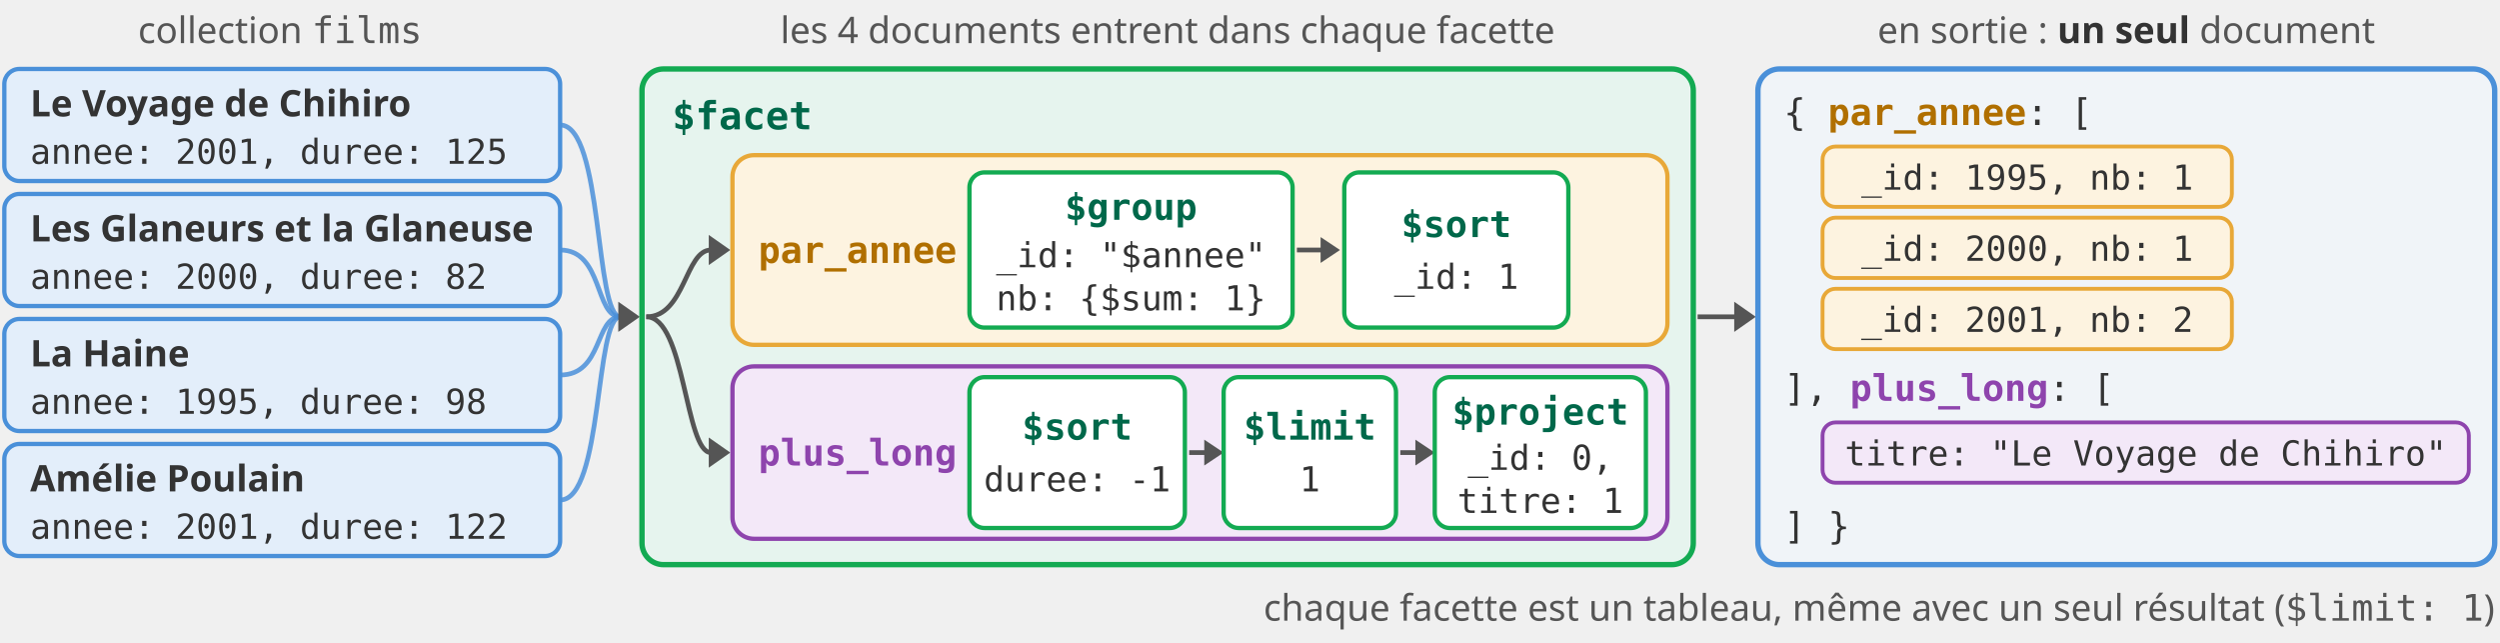
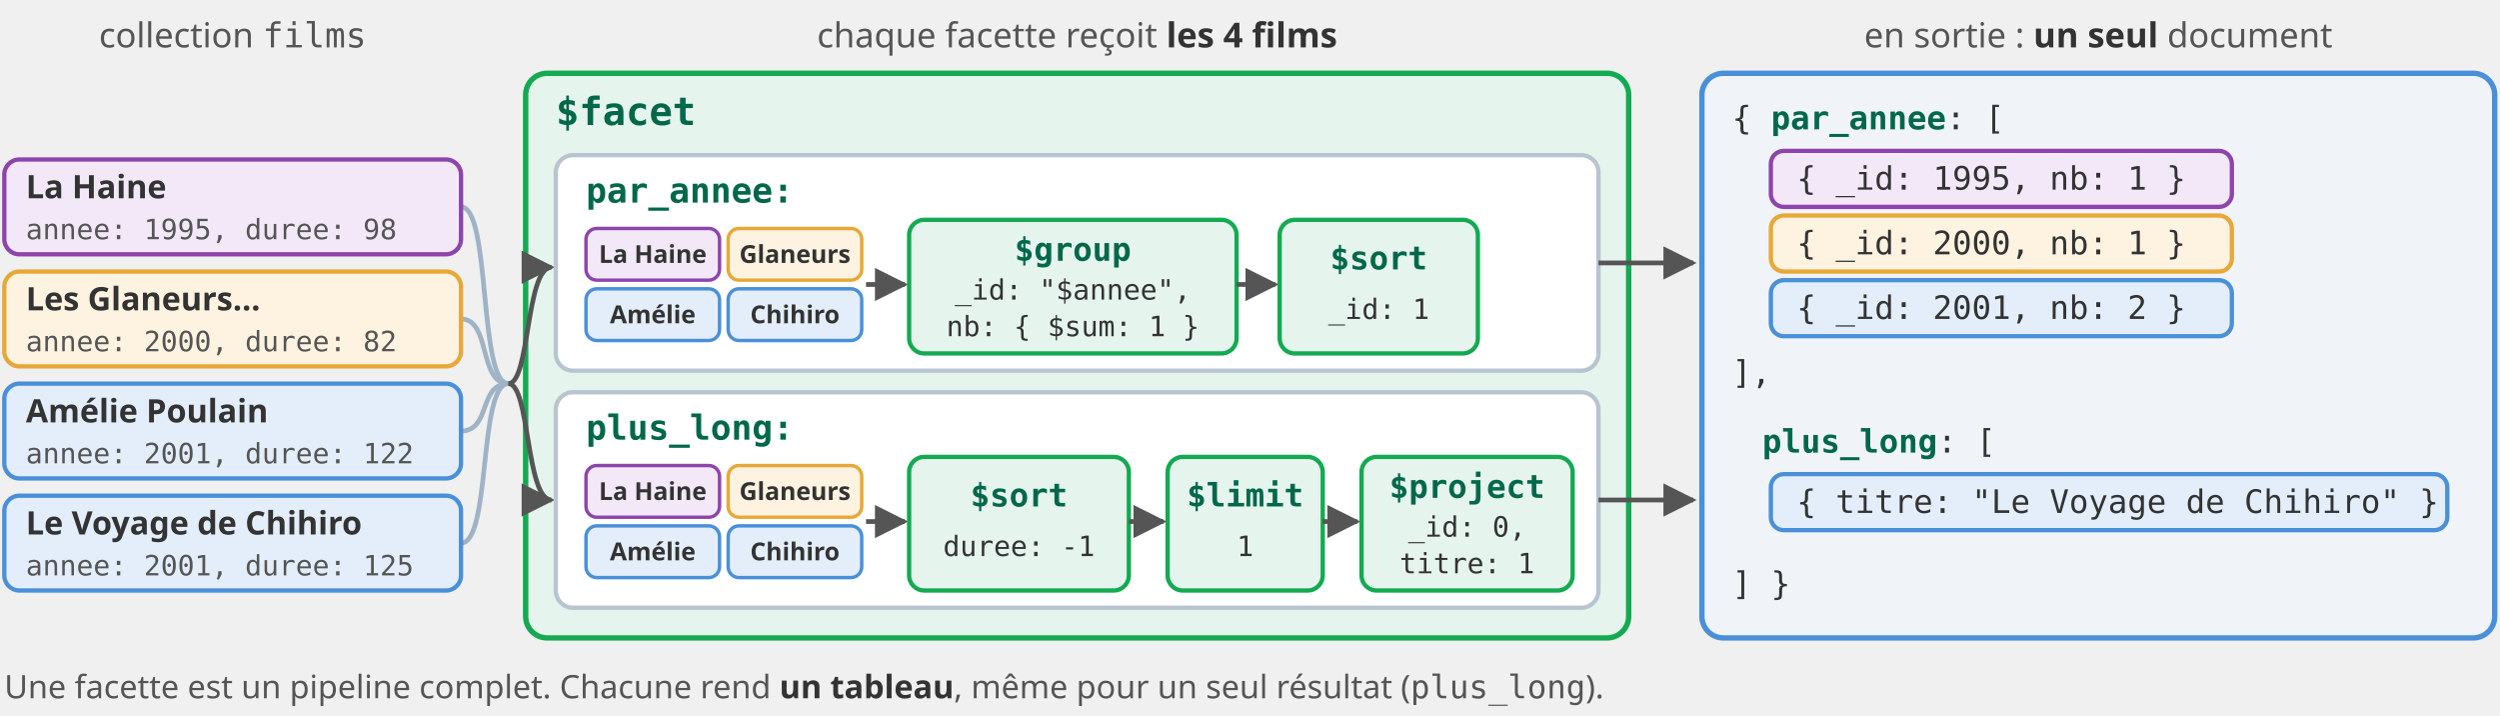
- <svg xmlns="http://www.w3.org/2000/svg" viewBox="0 0 1160 298" font-family="sans-serif" role="img" aria-labelledby="t">
-   <g font-size="17" fill="#555" text-anchor="middle">
-     <text x="130" y="20">collection <tspan font-family="monospace">films</tspan>
+ <svg xmlns="http://www.w3.org/2000/svg" viewBox="0 0 1160 332" font-family="sans-serif" role="img" aria-labelledby="t">
+   <defs>
+     <marker id="fl" viewBox="0 0 10 10" refX="9" refY="5" markerWidth="7" markerHeight="7" orient="auto">
+       <path d="M0,0 L10,5 L0,10 z" fill="#555" />
+     </marker>
+   </defs>
+   <g font-size="16" fill="#555" text-anchor="middle">
+     <text x="108" y="22">collection <tspan font-family="monospace">films</tspan>
    </text>
-     <text x="542" y="20">les 4 documents entrent dans chaque facette</text>
-     <text x="987" y="20">en sortie : <tspan font-weight="bold" fill="#333">un seul</tspan> document</text>
+     <text x="500" y="22">chaque facette reçoit <tspan font-weight="bold" fill="#333">les 4 films</tspan>
+     </text>
+     <text x="974" y="22">en sortie : <tspan font-weight="bold" fill="#333">un seul</tspan> document</text>
  </g>
-   <g fill="none" stroke="#4a90d9" stroke-width="2.2" stroke-opacity="0.85">
-     <path d="M260,58 C280,58 276,147 288,147" />
-     <path d="M260,116 C280,116 276,147 288,147" />
-     <path d="M260,174 C280,174 276,147 288,147" />
-     <path d="M260,232 C280,232 276,147 288,147" />
+   <g fill="none" stroke="#9fb3c6" stroke-width="2.2">
+     <path d="M214,96 C228,96 222,178 236,178" />
+     <path d="M214,148 C228,148 222,178 236,178" />
+     <path d="M214,200 C228,200 222,178 236,178" />
+     <path d="M214,252 C228,252 222,178 236,178" />
  </g>
-   <path d="M287,140 L297,147 L287,154 z" fill="#555" />
-   <g font-size="17" fill="#333">
-     <rect x="2" y="32" width="258" height="52" rx="7" fill="#e3eefa" stroke="#4a90d9" stroke-width="2" />
-     <text x="14" y="54" font-weight="bold">Le Voyage de Chihiro</text>
-     <text x="14" y="76" font-family="monospace" font-size="16">annee: 2001, duree: 125</text>
-     <rect x="2" y="90" width="258" height="52" rx="7" fill="#e3eefa" stroke="#4a90d9" stroke-width="2" />
-     <text x="14" y="112" font-weight="bold">Les Glaneurs et la Glaneuse</text>
-     <text x="14" y="134" font-family="monospace" font-size="16">annee: 2000, duree: 82</text>
-     <rect x="2" y="148" width="258" height="52" rx="7" fill="#e3eefa" stroke="#4a90d9" stroke-width="2" />
-     <text x="14" y="170" font-weight="bold">La Haine</text>
-     <text x="14" y="192" font-family="monospace" font-size="16">annee: 1995, duree: 98</text>
-     <rect x="2" y="206" width="258" height="52" rx="7" fill="#e3eefa" stroke="#4a90d9" stroke-width="2" />
-     <text x="14" y="228" font-weight="bold">Amélie Poulain</text>
-     <text x="14" y="250" font-family="monospace" font-size="16">annee: 2001, duree: 122</text>
+   <rect x="2" y="74" width="212" height="44" rx="7" fill="#f3e8f8" stroke="#8e44ad" stroke-width="2" />
+   <text x="12" y="92" font-size="15" font-weight="bold" fill="#333">La Haine</text>
+   <text x="12" y="111" font-family="monospace" font-size="13" fill="#555">annee: 1995, duree: 98</text>
+   <rect x="2" y="126" width="212" height="44" rx="7" fill="#fdf3e0" stroke="#e8a838" stroke-width="2" />
+   <text x="12" y="144" font-size="15" font-weight="bold" fill="#333">Les Glaneurs…</text>
+   <text x="12" y="163" font-family="monospace" font-size="13" fill="#555">annee: 2000, duree: 82</text>
+   <rect x="2" y="178" width="212" height="44" rx="7" fill="#e3eefa" stroke="#4a90d9" stroke-width="2" />
+   <text x="12" y="196" font-size="15" font-weight="bold" fill="#333">Amélie Poulain</text>
+   <text x="12" y="215" font-family="monospace" font-size="13" fill="#555">annee: 2001, duree: 122</text>
+   <rect x="2" y="230" width="212" height="44" rx="7" fill="#e3eefa" stroke="#4a90d9" stroke-width="2" />
+   <text x="12" y="248" font-size="15" font-weight="bold" fill="#333">Le Voyage de Chihiro</text>
+   <text x="12" y="267" font-family="monospace" font-size="13" fill="#555">annee: 2001, duree: 125</text>
+   <rect x="244" y="34" width="512" height="262" rx="10" fill="#e6f4ee" stroke="#13aa52" stroke-width="2.5" />
+   <text x="258" y="58" font-family="monospace" font-size="18" font-weight="bold" fill="#00684a">$facet</text>
+   <path d="M236,178 C246,178 244,124 256,124" fill="none" stroke="#555" stroke-width="2.2" marker-end="url(#fl)" />
+   <path d="M236,178 C246,178 244,232 256,232" fill="none" stroke="#555" stroke-width="2.2" marker-end="url(#fl)" />
+   <rect x="258" y="72" width="484" height="100" rx="8" fill="#ffffff" stroke="#b8c4cf" stroke-width="2" />
+   <text x="272" y="94" font-family="monospace" font-size="16" font-weight="bold" fill="#00684a">par_annee:</text>
+   <g font-size="11.5" font-weight="bold" fill="#333" text-anchor="middle">
+     <rect x="272" y="106" width="62" height="24" rx="5" fill="#f3e8f8" stroke="#8e44ad" stroke-width="1.6" />
+     <text x="303" y="122">La Haine</text>
+     <rect x="338" y="106" width="62" height="24" rx="5" fill="#fdf3e0" stroke="#e8a838" stroke-width="1.6" />
+     <text x="369" y="122">Glaneurs</text>
+     <rect x="272" y="134" width="62" height="24" rx="5" fill="#e3eefa" stroke="#4a90d9" stroke-width="1.6" />
+     <text x="303" y="150">Amélie</text>
+     <rect x="338" y="134" width="62" height="24" rx="5" fill="#e3eefa" stroke="#4a90d9" stroke-width="1.6" />
+     <text x="369" y="150">Chihiro</text>
  </g>
-   <rect x="298" y="32" width="488" height="230" rx="10" fill="#e6f4ee" stroke="#13aa52" stroke-width="2.5" />
-   <text x="312" y="60" font-family="monospace" font-size="18" font-weight="bold" fill="#00684a">$facet</text>
-   <path d="M300,147 C318,147 318,116 330,116" fill="none" stroke="#555" stroke-width="2.2" />
-   <path d="M329,109 L339,116 L329,123 z" fill="#555" />
-   <path d="M300,147 C318,147 318,210 330,210" fill="none" stroke="#555" stroke-width="2.2" />
-   <path d="M329,203 L339,210 L329,217 z" fill="#555" />
-   <rect x="340" y="72" width="434" height="88" rx="10" fill="#fdf3e0" stroke="#e8a838" stroke-width="2" />
-   <text x="352" y="122" font-family="monospace" font-size="17" font-weight="bold" fill="#b06f00">par_annee</text>
-   <rect x="450" y="80" width="150" height="72" rx="7" fill="#fff" stroke="#13aa52" stroke-width="2" />
-   <g font-family="monospace" text-anchor="middle">
-     <text x="525" y="102" font-size="17" font-weight="bold" fill="#00684a">$group</text>
-     <text x="525" y="124" font-size="16" fill="#333">_id: "$annee"</text>
-     <text x="525" y="144" font-size="16" fill="#333">nb: {$sum: 1}</text>
+   <line x1="402" y1="132" x2="420" y2="132" stroke="#555" stroke-width="2.2" marker-end="url(#fl)" />
+   <rect x="422" y="102" width="152" height="62" rx="7" fill="#e6f4ee" stroke="#13aa52" stroke-width="2" />
+   <text x="498" y="121" font-family="monospace" font-size="15" font-weight="bold" fill="#00684a" text-anchor="middle">$group</text>
+   <text x="498" y="139" font-family="monospace" font-size="13" fill="#333" text-anchor="middle">_id: "$annee",</text>
+   <text x="498" y="156" font-family="monospace" font-size="13" fill="#333" text-anchor="middle">nb: { $sum: 1 }</text>
+   <line x1="574" y1="132" x2="592" y2="132" stroke="#555" stroke-width="2.2" marker-end="url(#fl)" />
+   <rect x="594" y="102" width="92" height="62" rx="7" fill="#e6f4ee" stroke="#13aa52" stroke-width="2" />
+   <text x="640" y="125" font-family="monospace" font-size="15" font-weight="bold" fill="#00684a" text-anchor="middle">$sort</text>
+   <text x="640" y="148" font-family="monospace" font-size="13" fill="#333" text-anchor="middle">_id: 1</text>
+   <rect x="258" y="182" width="484" height="100" rx="8" fill="#ffffff" stroke="#b8c4cf" stroke-width="2" />
+   <text x="272" y="204" font-family="monospace" font-size="16" font-weight="bold" fill="#00684a">plus_long:</text>
+   <g font-size="11.5" font-weight="bold" fill="#333" text-anchor="middle">
+     <rect x="272" y="216" width="62" height="24" rx="5" fill="#f3e8f8" stroke="#8e44ad" stroke-width="1.6" />
+     <text x="303" y="232">La Haine</text>
+     <rect x="338" y="216" width="62" height="24" rx="5" fill="#fdf3e0" stroke="#e8a838" stroke-width="1.6" />
+     <text x="369" y="232">Glaneurs</text>
+     <rect x="272" y="244" width="62" height="24" rx="5" fill="#e3eefa" stroke="#4a90d9" stroke-width="1.6" />
+     <text x="303" y="260">Amélie</text>
+     <rect x="338" y="244" width="62" height="24" rx="5" fill="#e3eefa" stroke="#4a90d9" stroke-width="1.6" />
+     <text x="369" y="260">Chihiro</text>
  </g>
-   <line x1="602" y1="116" x2="614" y2="116" stroke="#555" stroke-width="2.2" />
-   <path d="M613,110 L622,116 L613,122 z" fill="#555" />
-   <rect x="624" y="80" width="104" height="72" rx="7" fill="#fff" stroke="#13aa52" stroke-width="2" />
-   <g font-family="monospace" text-anchor="middle">
-     <text x="676" y="110" font-size="17" font-weight="bold" fill="#00684a">$sort</text>
-     <text x="676" y="134" font-size="16" fill="#333">_id: 1</text>
+   <line x1="402" y1="242" x2="420" y2="242" stroke="#555" stroke-width="2.2" marker-end="url(#fl)" />
+   <rect x="422" y="212" width="102" height="62" rx="7" fill="#e6f4ee" stroke="#13aa52" stroke-width="2" />
+   <text x="473" y="235" font-family="monospace" font-size="15" font-weight="bold" fill="#00684a" text-anchor="middle">$sort</text>
+   <text x="473" y="258" font-family="monospace" font-size="13" fill="#333" text-anchor="middle">duree: -1</text>
+   <line x1="524" y1="242" x2="540" y2="242" stroke="#555" stroke-width="2.2" marker-end="url(#fl)" />
+   <rect x="542" y="212" width="72" height="62" rx="7" fill="#e6f4ee" stroke="#13aa52" stroke-width="2" />
+   <text x="578" y="235" font-family="monospace" font-size="15" font-weight="bold" fill="#00684a" text-anchor="middle">$limit</text>
+   <text x="578" y="258" font-family="monospace" font-size="13" fill="#333" text-anchor="middle">1</text>
+   <line x1="614" y1="242" x2="630" y2="242" stroke="#555" stroke-width="2.2" marker-end="url(#fl)" />
+   <rect x="632" y="212" width="98" height="62" rx="7" fill="#e6f4ee" stroke="#13aa52" stroke-width="2" />
+   <text x="681" y="231" font-family="monospace" font-size="15" font-weight="bold" fill="#00684a" text-anchor="middle">$project</text>
+   <text x="681" y="249" font-family="monospace" font-size="13" fill="#333" text-anchor="middle">_id: 0,</text>
+   <text x="681" y="266" font-family="monospace" font-size="13" fill="#333" text-anchor="middle">titre: 1</text>
+   <line x1="742" y1="122" x2="786" y2="122" stroke="#555" stroke-width="2.2" marker-end="url(#fl)" />
+   <line x1="742" y1="232" x2="786" y2="232" stroke="#555" stroke-width="2.2" marker-end="url(#fl)" />
+   <rect x="790" y="34" width="368" height="262" rx="10" fill="#f0f4f8" stroke="#4a90d9" stroke-width="2.5" />
+   <g font-family="monospace" font-size="15" fill="#333">
+     <text x="804" y="60">{ <tspan font-weight="bold" fill="#00684a">par_annee</tspan>: [</text>
+     <rect x="822" y="70" width="214" height="26" rx="6" fill="#f3e8f8" stroke="#8e44ad" stroke-width="2" />
+     <text x="834" y="88">{ _id: 1995, nb: 1 }</text>
+     <rect x="822" y="100" width="214" height="26" rx="6" fill="#fdf3e0" stroke="#e8a838" stroke-width="2" />
+     <text x="834" y="118">{ _id: 2000, nb: 1 }</text>
+     <rect x="822" y="130" width="214" height="26" rx="6" fill="#e3eefa" stroke="#4a90d9" stroke-width="2" />
+     <text x="834" y="148">{ _id: 2001, nb: 2 }</text>
+     <text x="804" y="178">],</text>
+     <text x="818" y="210">
+       <tspan font-weight="bold" fill="#00684a">plus_long</tspan>: [</text>
+     <rect x="822" y="220" width="314" height="26" rx="6" fill="#e3eefa" stroke="#4a90d9" stroke-width="2" />
+     <text x="834" y="238">{ titre: "Le Voyage de Chihiro" }</text>
+     <text x="804" y="276">] }</text>
  </g>
-   <rect x="340" y="170" width="434" height="80" rx="10" fill="#f3e8f8" stroke="#8e44ad" stroke-width="2" />
-   <text x="352" y="216" font-family="monospace" font-size="17" font-weight="bold" fill="#8e44ad">plus_long</text>
-   <rect x="450" y="175" width="100" height="70" rx="7" fill="#fff" stroke="#13aa52" stroke-width="2" />
-   <line x1="552" y1="210" x2="560" y2="210" stroke="#555" stroke-width="2.2" />
-   <path d="M559,204 L568,210 L559,216 z" fill="#555" />
-   <rect x="568" y="175" width="80" height="70" rx="7" fill="#fff" stroke="#13aa52" stroke-width="2" />
-   <line x1="650" y1="210" x2="658" y2="210" stroke="#555" stroke-width="2.2" />
-   <path d="M657,204 L666,210 L657,216 z" fill="#555" />
-   <rect x="666" y="175" width="98" height="70" rx="7" fill="#fff" stroke="#13aa52" stroke-width="2" />
-   <g font-family="monospace" text-anchor="middle">
-     <text x="500" y="204" font-size="17" font-weight="bold" fill="#00684a">$sort</text>
-     <text x="500" y="228" font-size="16" fill="#333">duree: -1</text>
-     <text x="608" y="204" font-size="17" font-weight="bold" fill="#00684a">$limit</text>
-     <text x="608" y="228" font-size="16" fill="#333">1</text>
-     <text x="715" y="197" font-size="17" font-weight="bold" fill="#00684a">$project</text>
-     <text x="715" y="218" font-size="16" fill="#333">_id: 0,</text>
-     <text x="715" y="238" font-size="16" fill="#333">titre: 1</text>
-   </g>
-   <line x1="788" y1="147" x2="806" y2="147" stroke="#555" stroke-width="2.2" />
-   <path d="M805,140 L815,147 L805,154 z" fill="#555" />
-   <rect x="816" y="32" width="342" height="230" rx="10" fill="#f0f4f8" stroke="#4a90d9" stroke-width="2.5" />
-   <g font-family="monospace" font-size="17" fill="#333">
-     <text x="828" y="58">{ <tspan font-weight="bold" fill="#b06f00">par_annee</tspan>: [</text>
-     <text x="828" y="186">], <tspan font-weight="bold" fill="#8e44ad">plus_long</tspan>: [</text>
-     <text x="828" y="250">] }</text>
-   </g>
-   <g font-family="monospace" font-size="16" fill="#333" text-anchor="middle">
-     <rect x="846" y="68" width="190" height="28" rx="6" fill="#fdf3e0" stroke="#e8a838" stroke-width="1.8" />
-     <text x="941" y="88">_id: 1995, nb: 1</text>
-     <rect x="846" y="101" width="190" height="28" rx="6" fill="#fdf3e0" stroke="#e8a838" stroke-width="1.8" />
-     <text x="941" y="121">_id: 2000, nb: 1</text>
-     <rect x="846" y="134" width="190" height="28" rx="6" fill="#fdf3e0" stroke="#e8a838" stroke-width="1.8" />
-     <text x="941" y="154">_id: 2001, nb: 2</text>
-     <rect x="846" y="196" width="300" height="28" rx="6" fill="#f3e8f8" stroke="#8e44ad" stroke-width="1.8" />
-     <text x="996" y="216">titre: "Le Voyage de Chihiro"</text>
-   </g>
-   <text x="1158" y="288" font-size="17" fill="#555" text-anchor="end">chaque facette est un tableau, même avec un seul résultat (<tspan font-family="monospace">$limit: 1</tspan>)</text>
+   <text x="2" y="324" font-size="15" fill="#555">Une facette est un pipeline complet. Chacune rend <tspan font-weight="bold" fill="#333">un tableau</tspan>, même pour un seul résultat (<tspan font-family="monospace">plus_long</tspan>).</text>
</svg>
